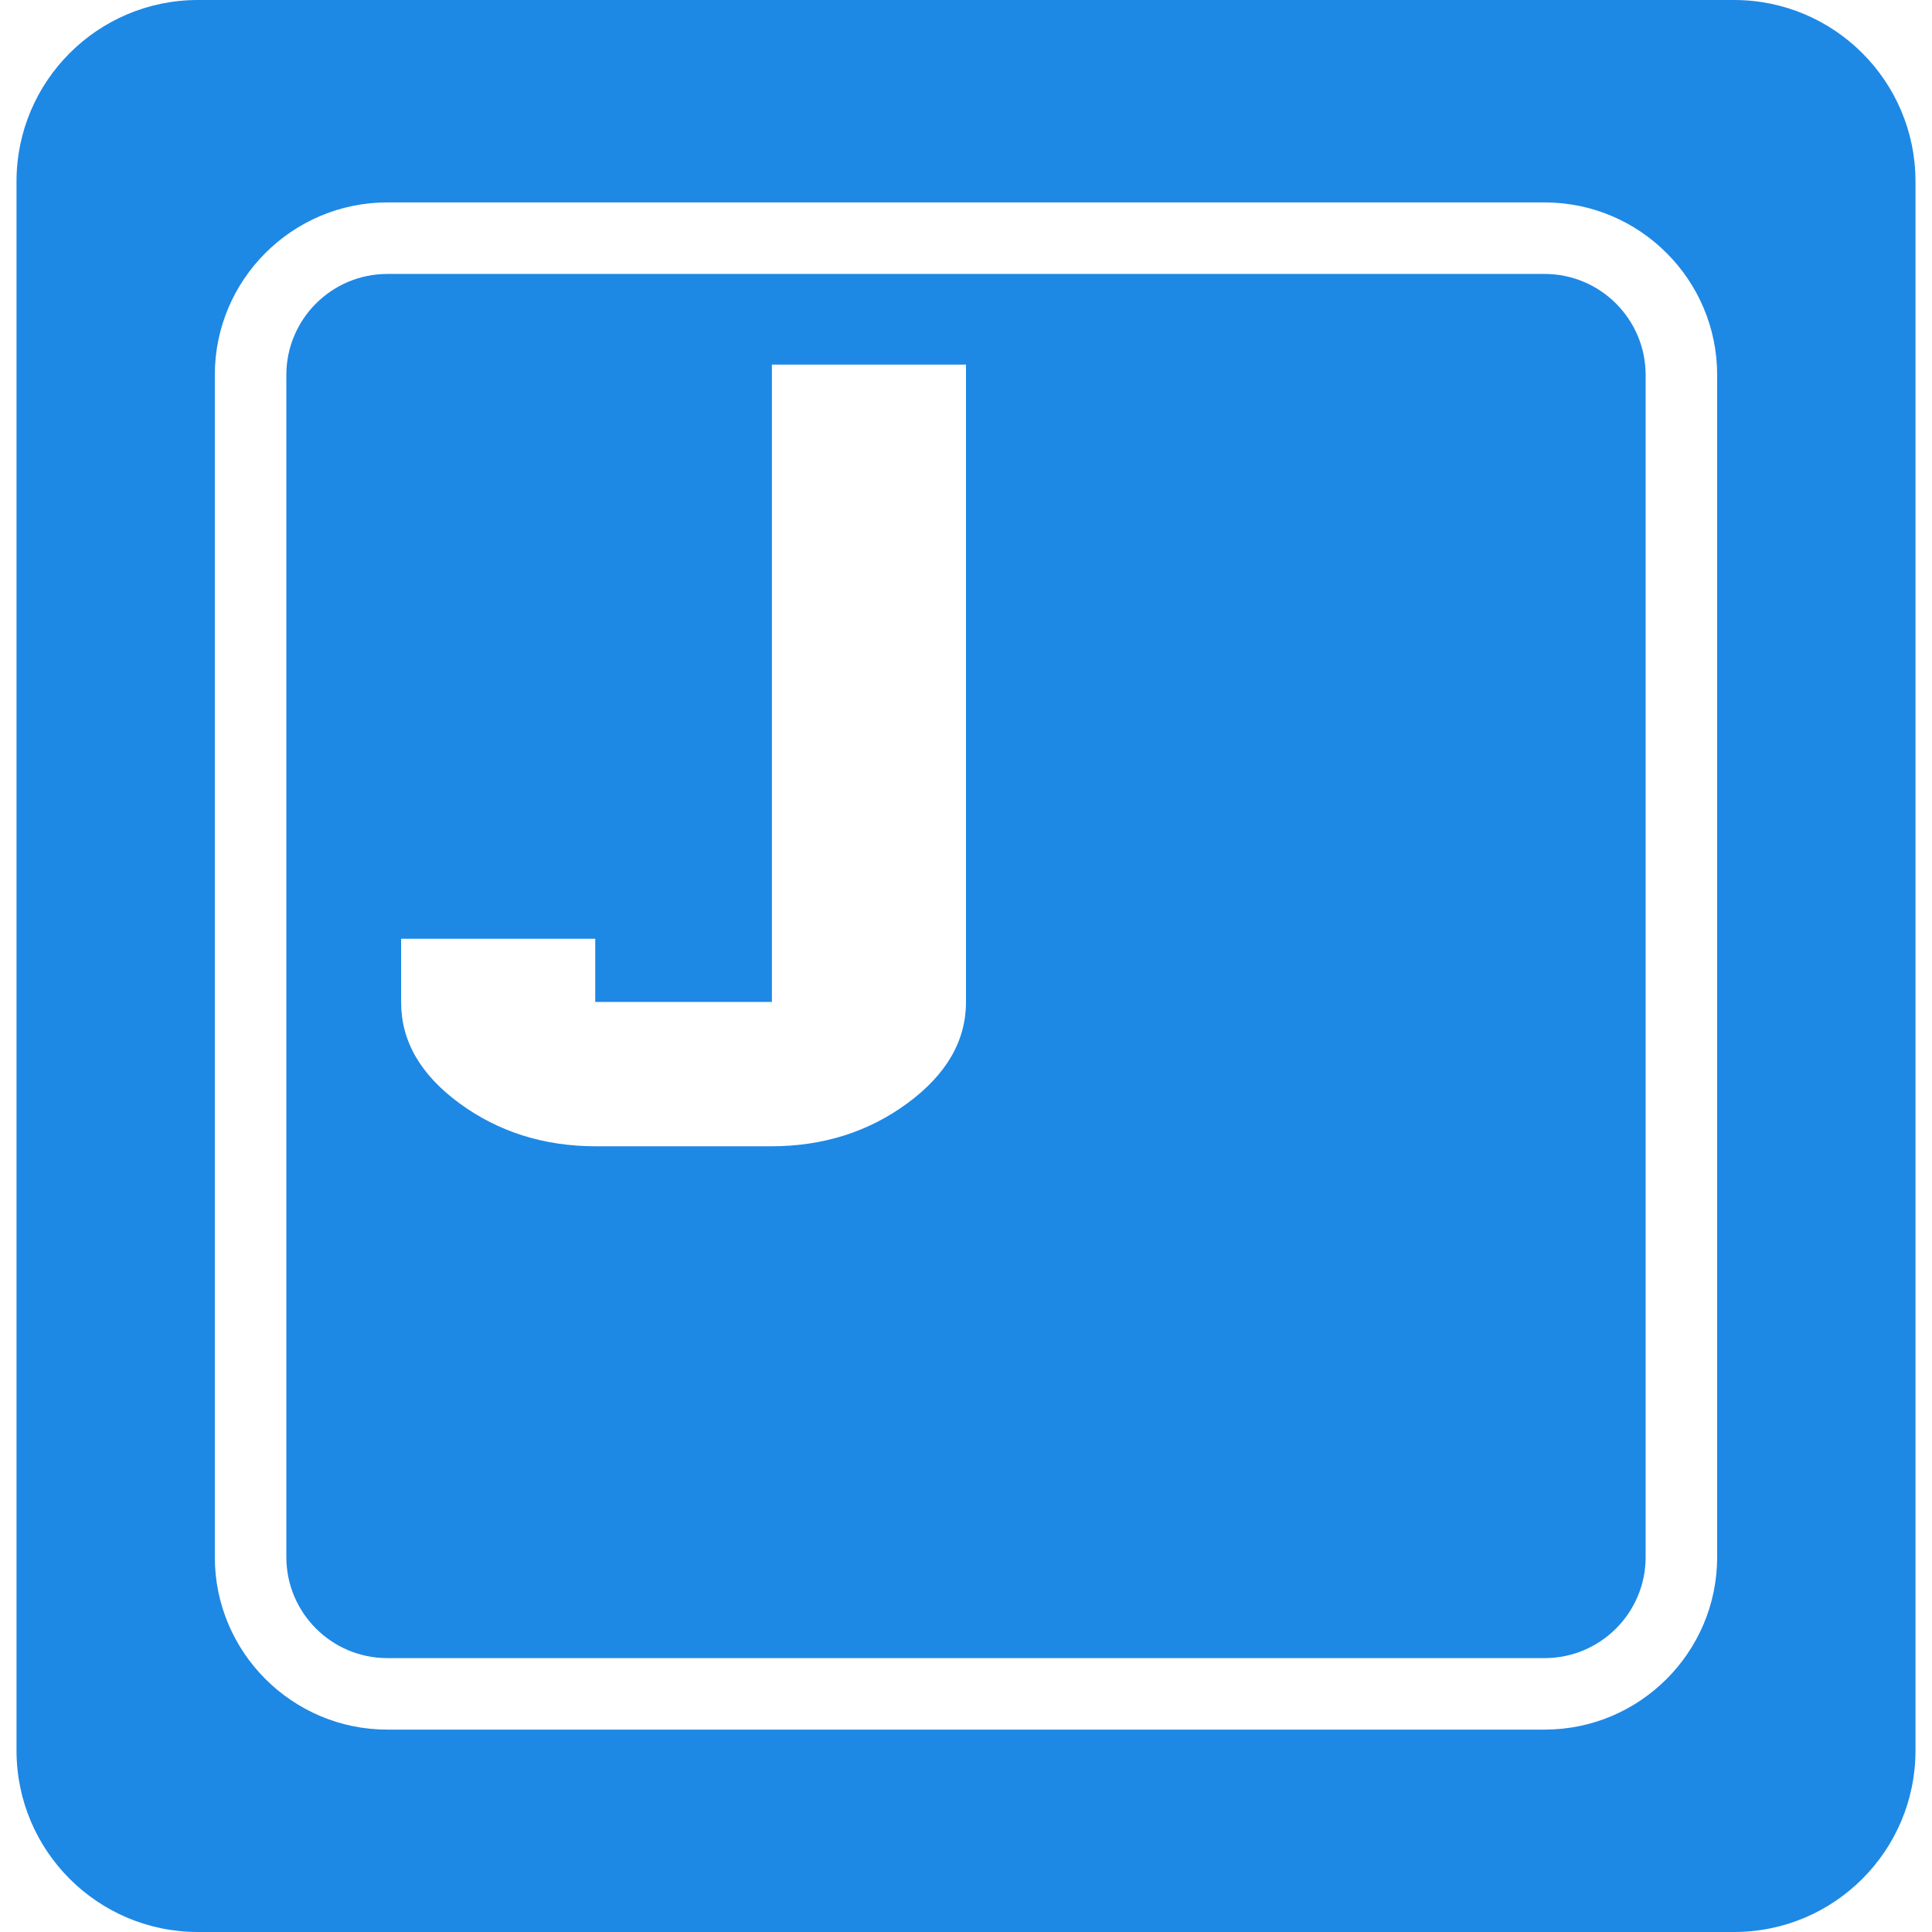
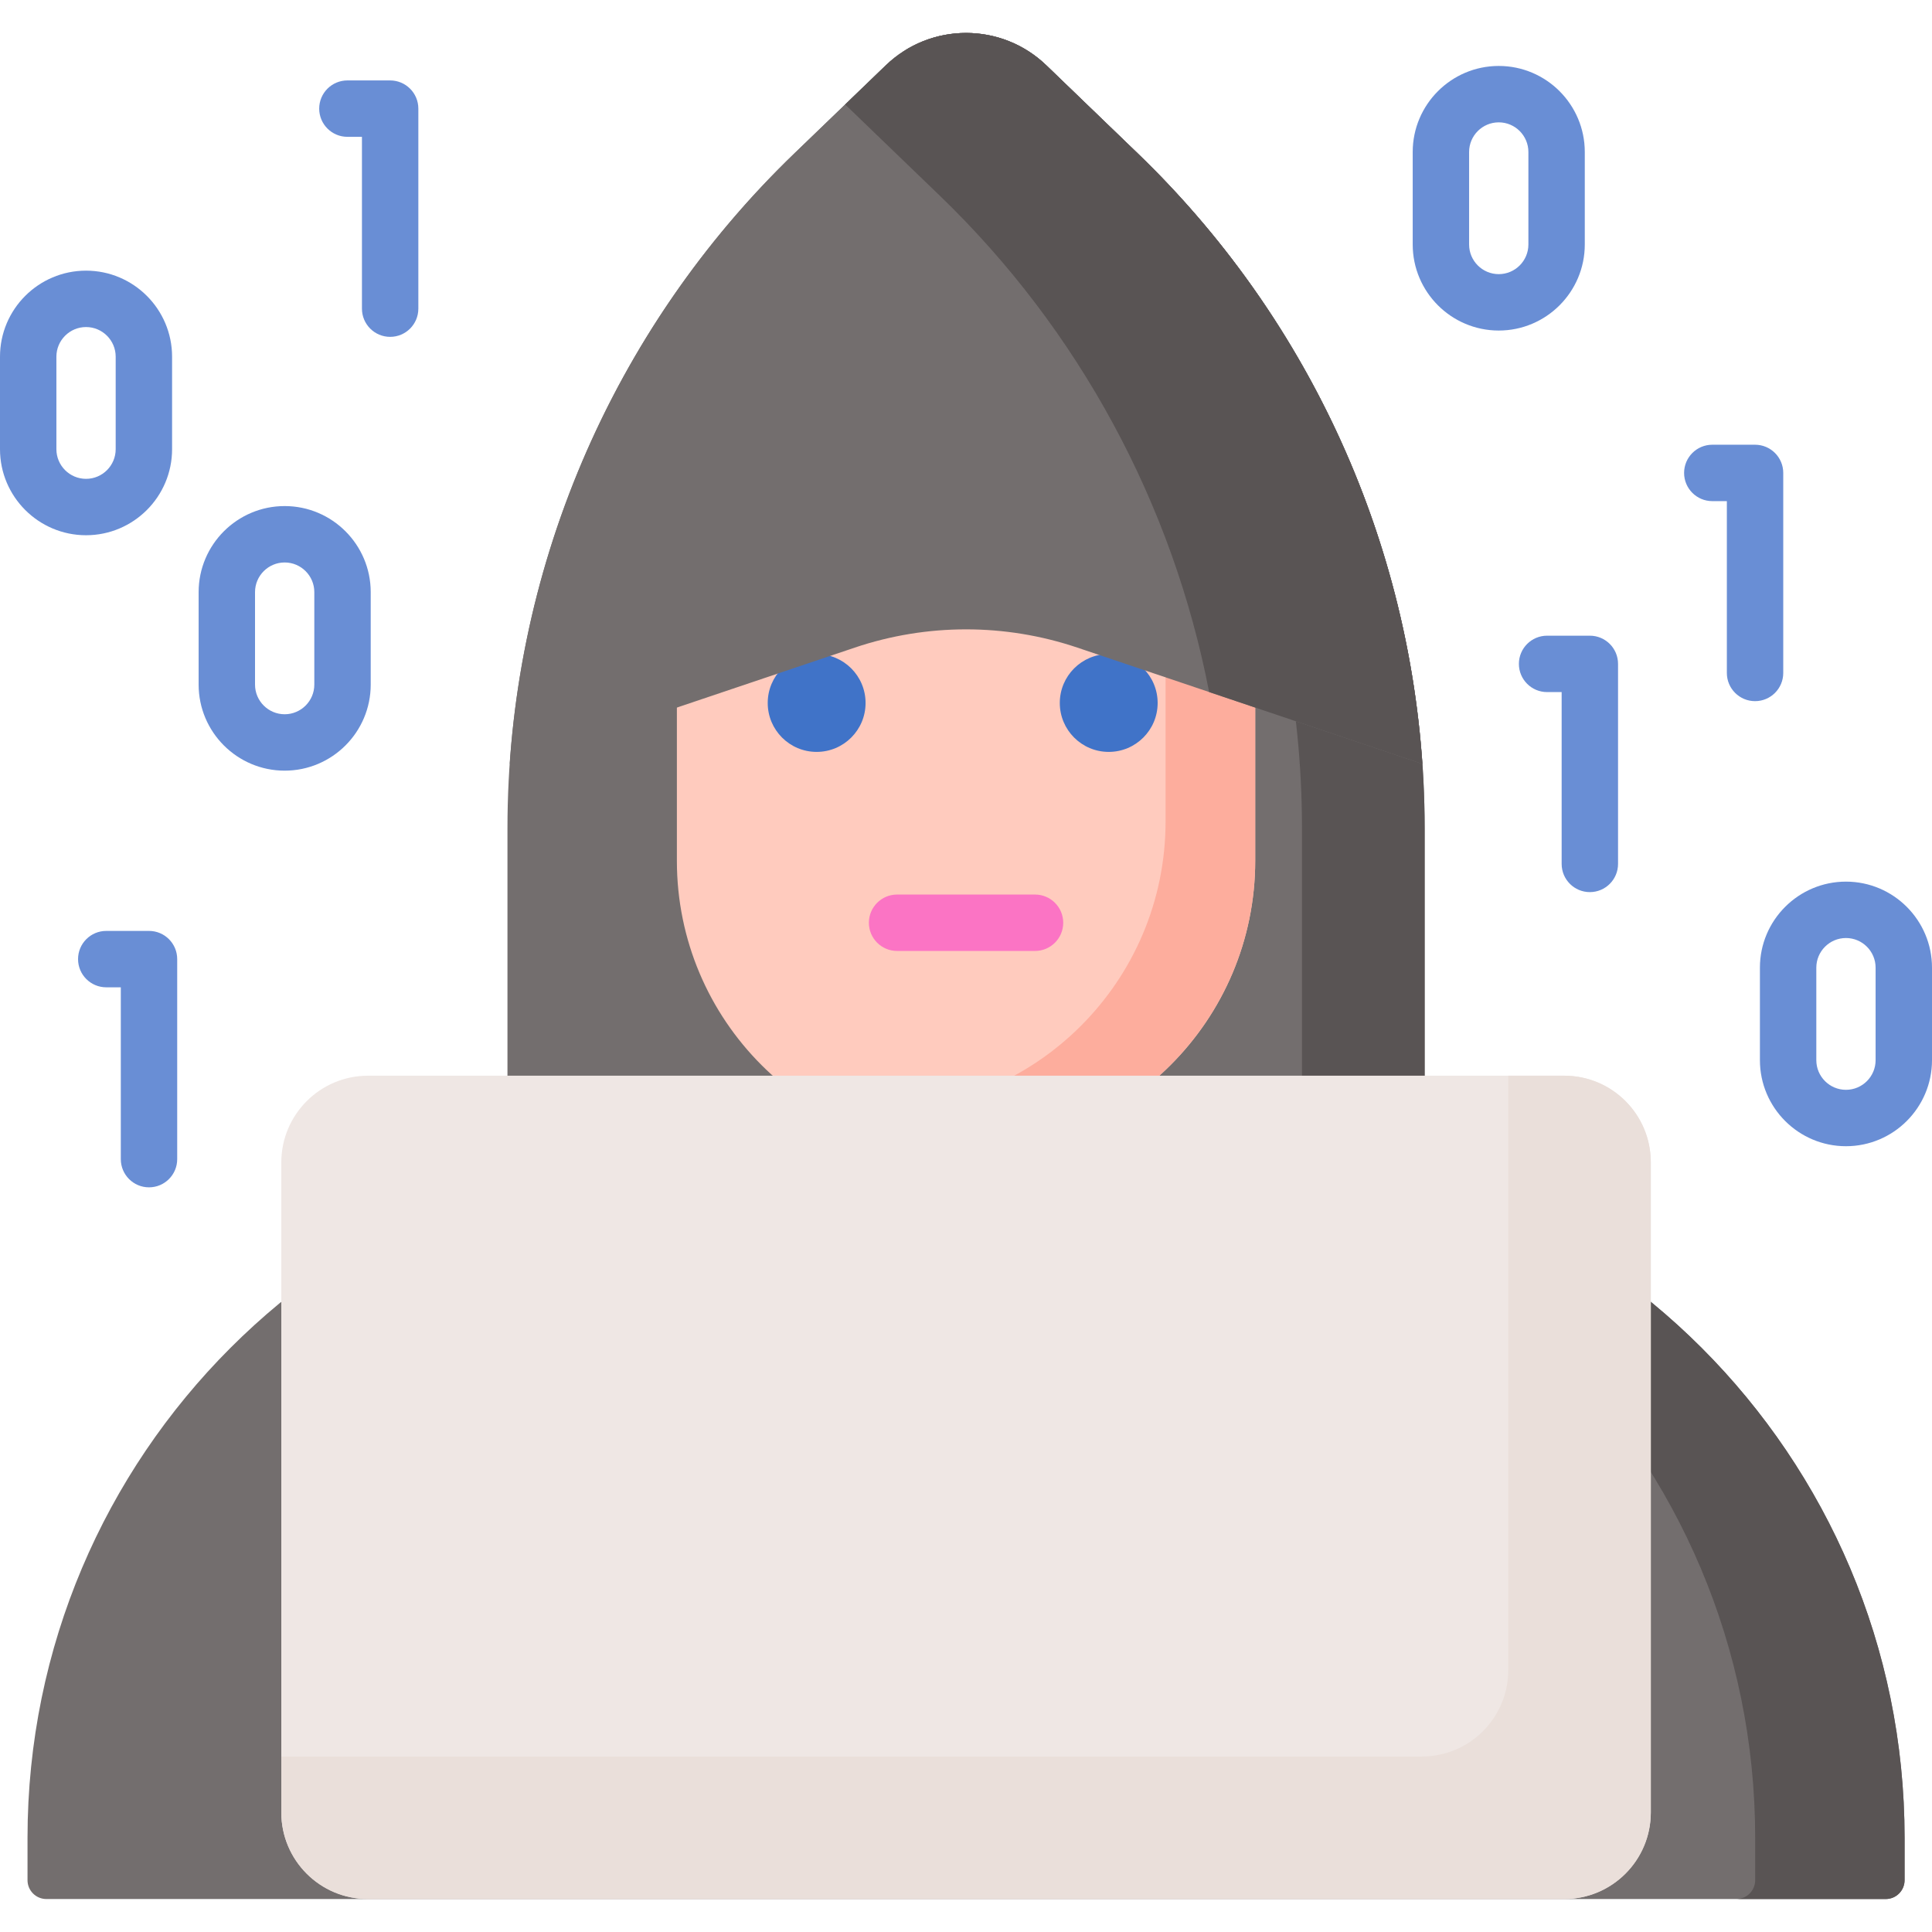
- <svg xmlns="http://www.w3.org/2000/svg" version="1.1" id="Capa_1" x="0px" y="0px" width="512px" height="512px" viewBox="0 0 419.901 419.901" style="enable-background:new 0 0 419.901 419.901;" xml:space="preserve" class="">
+ <svg xmlns="http://www.w3.org/2000/svg" id="Capa_1" enable-background="new 0 0 512 512" height="512" viewBox="0 0 512 512" width="512">
  <g>
    <g>
-       <path d="M335.716,59.54H84.183c-12.103,0-21.949,9.84-21.949,21.942v256.953c0,12.094,9.84,21.939,21.949,21.939h251.533   c12.1,0,21.945-9.84,21.945-21.939V81.482C357.655,69.38,347.815,59.54,335.716,59.54z M209.948,217.772   c0,8.439-4.253,15.771-12.726,22.006c-8.485,6.235-18.35,9.354-29.605,9.354h-38.103c-11.256,0-21.12-3.1-29.605-9.305   c-8.473-6.199-12.727-13.512-12.727-21.945v-13.853h42.189v13.737h38.395V79.244h42.183V217.772z M376.873,0H43.023   C21.248,0,3.589,17.658,3.589,39.437v341.025c0,21.781,17.659,39.439,39.434,39.439h333.856c21.774,0,39.434-17.658,39.434-39.439   V39.437C416.312,17.658,398.653,0,376.873,0z M373.207,338.423c0,20.666-16.818,37.491-37.491,37.491H84.183   c-20.67,0-37.494-16.818-37.494-37.491V81.482c0-20.664,16.818-37.488,37.494-37.488h251.533c20.667,0,37.491,16.818,37.491,37.488   V338.423z" data-original="#000000" class="active-path" data-old_color="#000000" fill="#1E88E5" />
+       <path d="m301.536 40.679-24.239-23.358c-11.88-11.448-30.686-11.448-42.566 0l-24.239 23.358c-48.57 46.803-76.009 111.352-76.009 178.802v103.827h243.063v-103.827c-.001-67.45-27.441-131.998-76.01-178.802z" fill="#736e6e" />
+     </g>
+     <g>
+       <path d="m301.536 40.679-24.239-23.358c-10.314-9.939-25.846-11.243-37.537-3.924 1.775 1.111 3.464 2.416 5.03 3.924l24.239 23.358c48.57 46.803 76.009 111.351 76.009 178.802v103.827h32.507v-103.827c0-67.45-27.44-131.999-76.009-178.802z" fill="#595454" />
+     </g>
+     <g>
+       <path d="m321.09 303.409h-130.153c-101.425 0-183.645 82.221-183.645 183.645v11.21c0 2.761 2.239 5 5 5h487.443c2.761 0 5-2.239 5-5v-11.21c0-101.425-82.22-183.645-183.645-183.645z" fill="#736e6e" />
+     </g>
+     <path d="m321.09 303.409h-39.593c101.424 0 183.645 82.221 183.645 183.645v11.21c0 2.761-2.239 5-5 5h39.593c2.761 0 5-2.239 5-5v-11.21c0-101.424-82.22-183.645-183.645-183.645z" fill="#595454" />
+     <g>
+       <path d="m256.072 304.684h-.117c-42.291 0-76.574-34.283-76.574-76.574v-106.346h153.265v106.346c0 42.291-34.283 76.574-76.574 76.574z" fill="#ffcbbe" />
+     </g>
+     <g>
+       <path d="m308.888 121.764v95.922c0 42.323-34.309 76.632-76.632 76.632-6.308 0-12.432-.778-18.297-2.215 12.075 7.944 26.52 12.58 42.055 12.58 42.323 0 76.632-34.309 76.632-76.632v-106.287z" fill="#fdad9d" />
+     </g>
+     <g>
+       <path d="m274.291 252.011h-36.556c-4.127 0-7.473-3.346-7.473-7.473s3.346-7.473 7.473-7.473h36.556c4.127 0 7.473 3.346 7.473 7.473s-3.345 7.473-7.473 7.473z" fill="#fb74c4" />
+     </g>
+     <g>
+       <circle cx="216.42" cy="186.295" fill="#4073c8" r="12.966" />
+     </g>
+     <g>
+       <circle cx="293.823" cy="186.295" fill="#4073c8" r="12.966" />
+     </g>
+     <g>
+       <path d="m376.944 202.441c-4.208-61.199-30.946-118.917-75.408-161.762l-24.239-23.358c-11.88-11.448-30.686-11.448-42.566 0l-24.239 23.358c-44.462 42.845-71.201 100.563-75.408 161.762l91.443-30.82c19.129-6.447 39.845-6.447 58.974 0z" fill="#736e6e" />
+     </g>
+     <g>
+       <path d="m224.738 28.423 24.239 23.358c37.078 35.729 61.817 81.805 71.456 131.614l56.512 19.047c-4.208-61.199-30.946-118.917-75.408-161.762l-24.239-23.358c-11.88-11.448-30.686-11.448-42.566 0l-10.776 10.384c.262.236.525.47.782.717z" fill="#595454" />
+     </g>
+     <g>
+       <path d="m414.48 285.07h-316.932c-12.703 0-23 10.297-23 23v172.194c0 12.703 10.297 23 23 23h316.932c12.703 0 23-10.297 23-23v-172.194c0-12.702-10.298-23-23-23z" fill="#efe7e4" />
+     </g>
+     <g>
+       <path d="m414.563 285.07h-14.853v157.507c0 12.657-10.26 22.917-22.917 22.917h-302.245v14.853c0 12.657 10.26 22.917 22.917 22.917h317.098c12.657 0 22.917-10.26 22.917-22.917v-172.36c0-12.657-10.261-22.917-22.917-22.917z" fill="#eadfda" />
+     </g>
+     <g>
+       <g>
+         <path d="m465.107 185.813c-4.127 0-7.473-3.346-7.473-7.473v-45.536h-3.858c-4.127 0-7.473-3.346-7.473-7.473s3.346-7.473 7.473-7.473h11.33c4.127 0 7.473 3.346 7.473 7.473v53.009c.001 4.127-3.345 7.473-7.472 7.473z" fill="#698ed5" />
+       </g>
+     </g>
+     <g>
+       <g>
+         <path d="m421.326 236.419c-4.127 0-7.473-3.346-7.473-7.473v-45.536h-3.858c-4.127 0-7.473-3.346-7.473-7.473s3.346-7.473 7.473-7.473h11.33c4.127 0 7.473 3.346 7.473 7.473v53.009c.001 4.127-3.345 7.473-7.472 7.473z" fill="#698ed5" />
+       </g>
+     </g>
+     <g>
+       <g>
+         <path d="m39.489 314.657c-4.127 0-7.473-3.346-7.473-7.473v-45.536h-3.858c-4.127 0-7.473-3.346-7.473-7.473s3.346-7.473 7.473-7.473h11.33c4.127 0 7.473 3.346 7.473 7.473v53.009c.001 4.127-3.344 7.473-7.472 7.473z" fill="#698ed5" />
+       </g>
+     </g>
+     <g>
+       <g>
+         <path d="m103.394 89.27c-4.127 0-7.473-3.346-7.473-7.473v-45.536h-3.858c-4.127 0-7.473-3.346-7.473-7.473s3.346-7.473 7.473-7.473h11.33c4.127 0 7.473 3.346 7.473 7.473v53.009c0 4.127-3.345 7.473-7.472 7.473z" fill="#698ed5" />
+       </g>
+     </g>
+     <g>
+       <g>
+         <path d="m397.184 87.597c-12.573 0-22.802-10.229-22.802-22.802v-24.515c0-12.573 10.229-22.802 22.802-22.802s22.801 10.229 22.801 22.802v24.514c.001 12.574-10.228 22.803-22.801 22.803zm0-55.173c-4.332 0-7.856 3.524-7.856 7.856v24.514c0 4.332 3.524 7.856 7.856 7.856 4.331 0 7.856-3.524 7.856-7.856v-24.514c0-4.331-3.524-7.856-7.856-7.856z" fill="#698ed5" />
+       </g>
+     </g>
+     <g>
+       <g>
+         <path d="m489.199 303.758c-12.573 0-22.802-10.228-22.802-22.801v-24.515c0-12.573 10.229-22.801 22.802-22.801s22.801 10.228 22.801 22.801v24.515c0 12.573-10.228 22.801-22.801 22.801zm0-55.172c-4.332 0-7.856 3.524-7.856 7.856v24.515c0 4.331 3.524 7.856 7.856 7.856 4.331 0 7.856-3.524 7.856-7.856v-24.515c-.001-4.332-3.525-7.856-7.856-7.856z" fill="#698ed5" />
+       </g>
+     </g>
+     <g>
+       <g>
+         <path d="m22.802 141.843c-12.573 0-22.802-10.228-22.802-22.801v-24.515c0-12.573 10.229-22.801 22.802-22.801s22.802 10.228 22.802 22.801v24.515c0 12.573-10.229 22.801-22.802 22.801zm0-55.172c-4.332 0-7.856 3.524-7.856 7.856v24.515c0 4.331 3.524 7.856 7.856 7.856s7.856-3.524 7.856-7.856v-24.515c0-4.332-3.524-7.856-7.856-7.856z" fill="#698ed5" />
+       </g>
+     </g>
+     <g>
+       <g>
+         <path d="m75.441 204.232c-12.573 0-22.801-10.229-22.801-22.802v-24.514c0-12.573 10.228-22.802 22.801-22.802s22.802 10.229 22.802 22.802v24.514c0 12.573-10.229 22.802-22.802 22.802zm0-55.173c-4.331 0-7.856 3.524-7.856 7.856v24.514c0 4.332 3.524 7.856 7.856 7.856s7.856-3.524 7.856-7.856v-24.514c.001-4.331-3.524-7.856-7.856-7.856z" fill="#698ed5" />
+       </g>
    </g>
  </g>
</svg>
